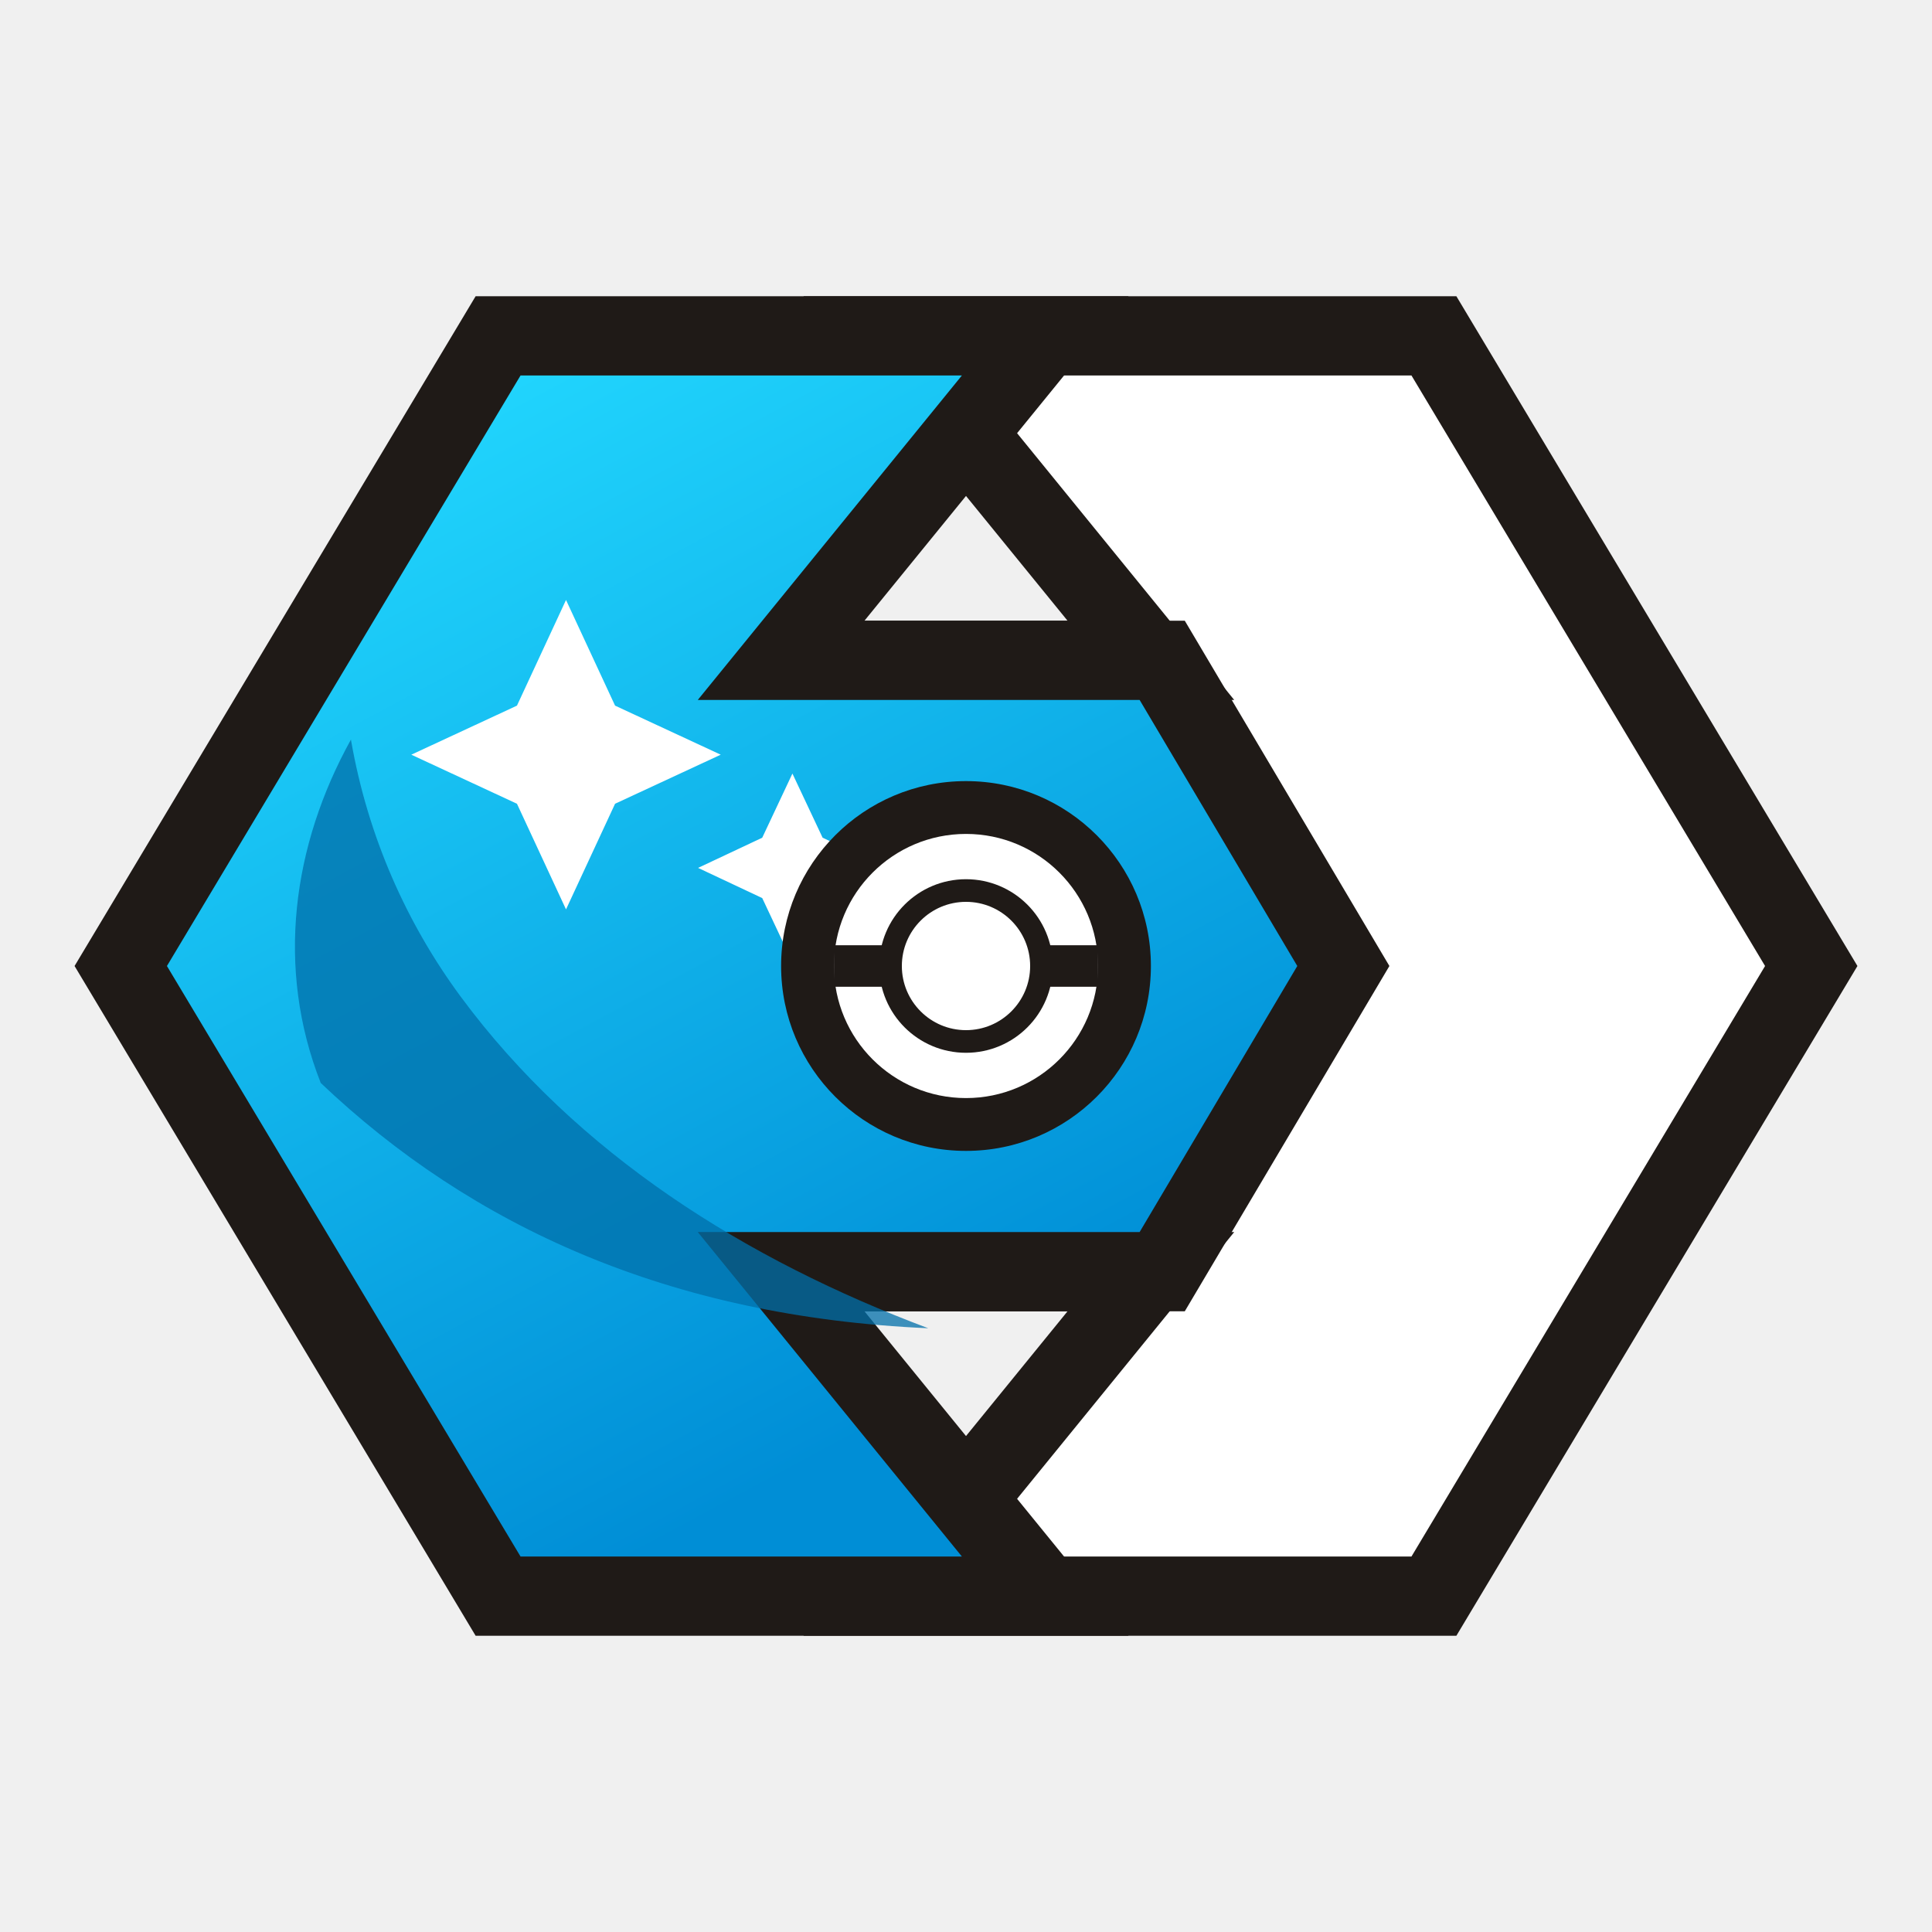
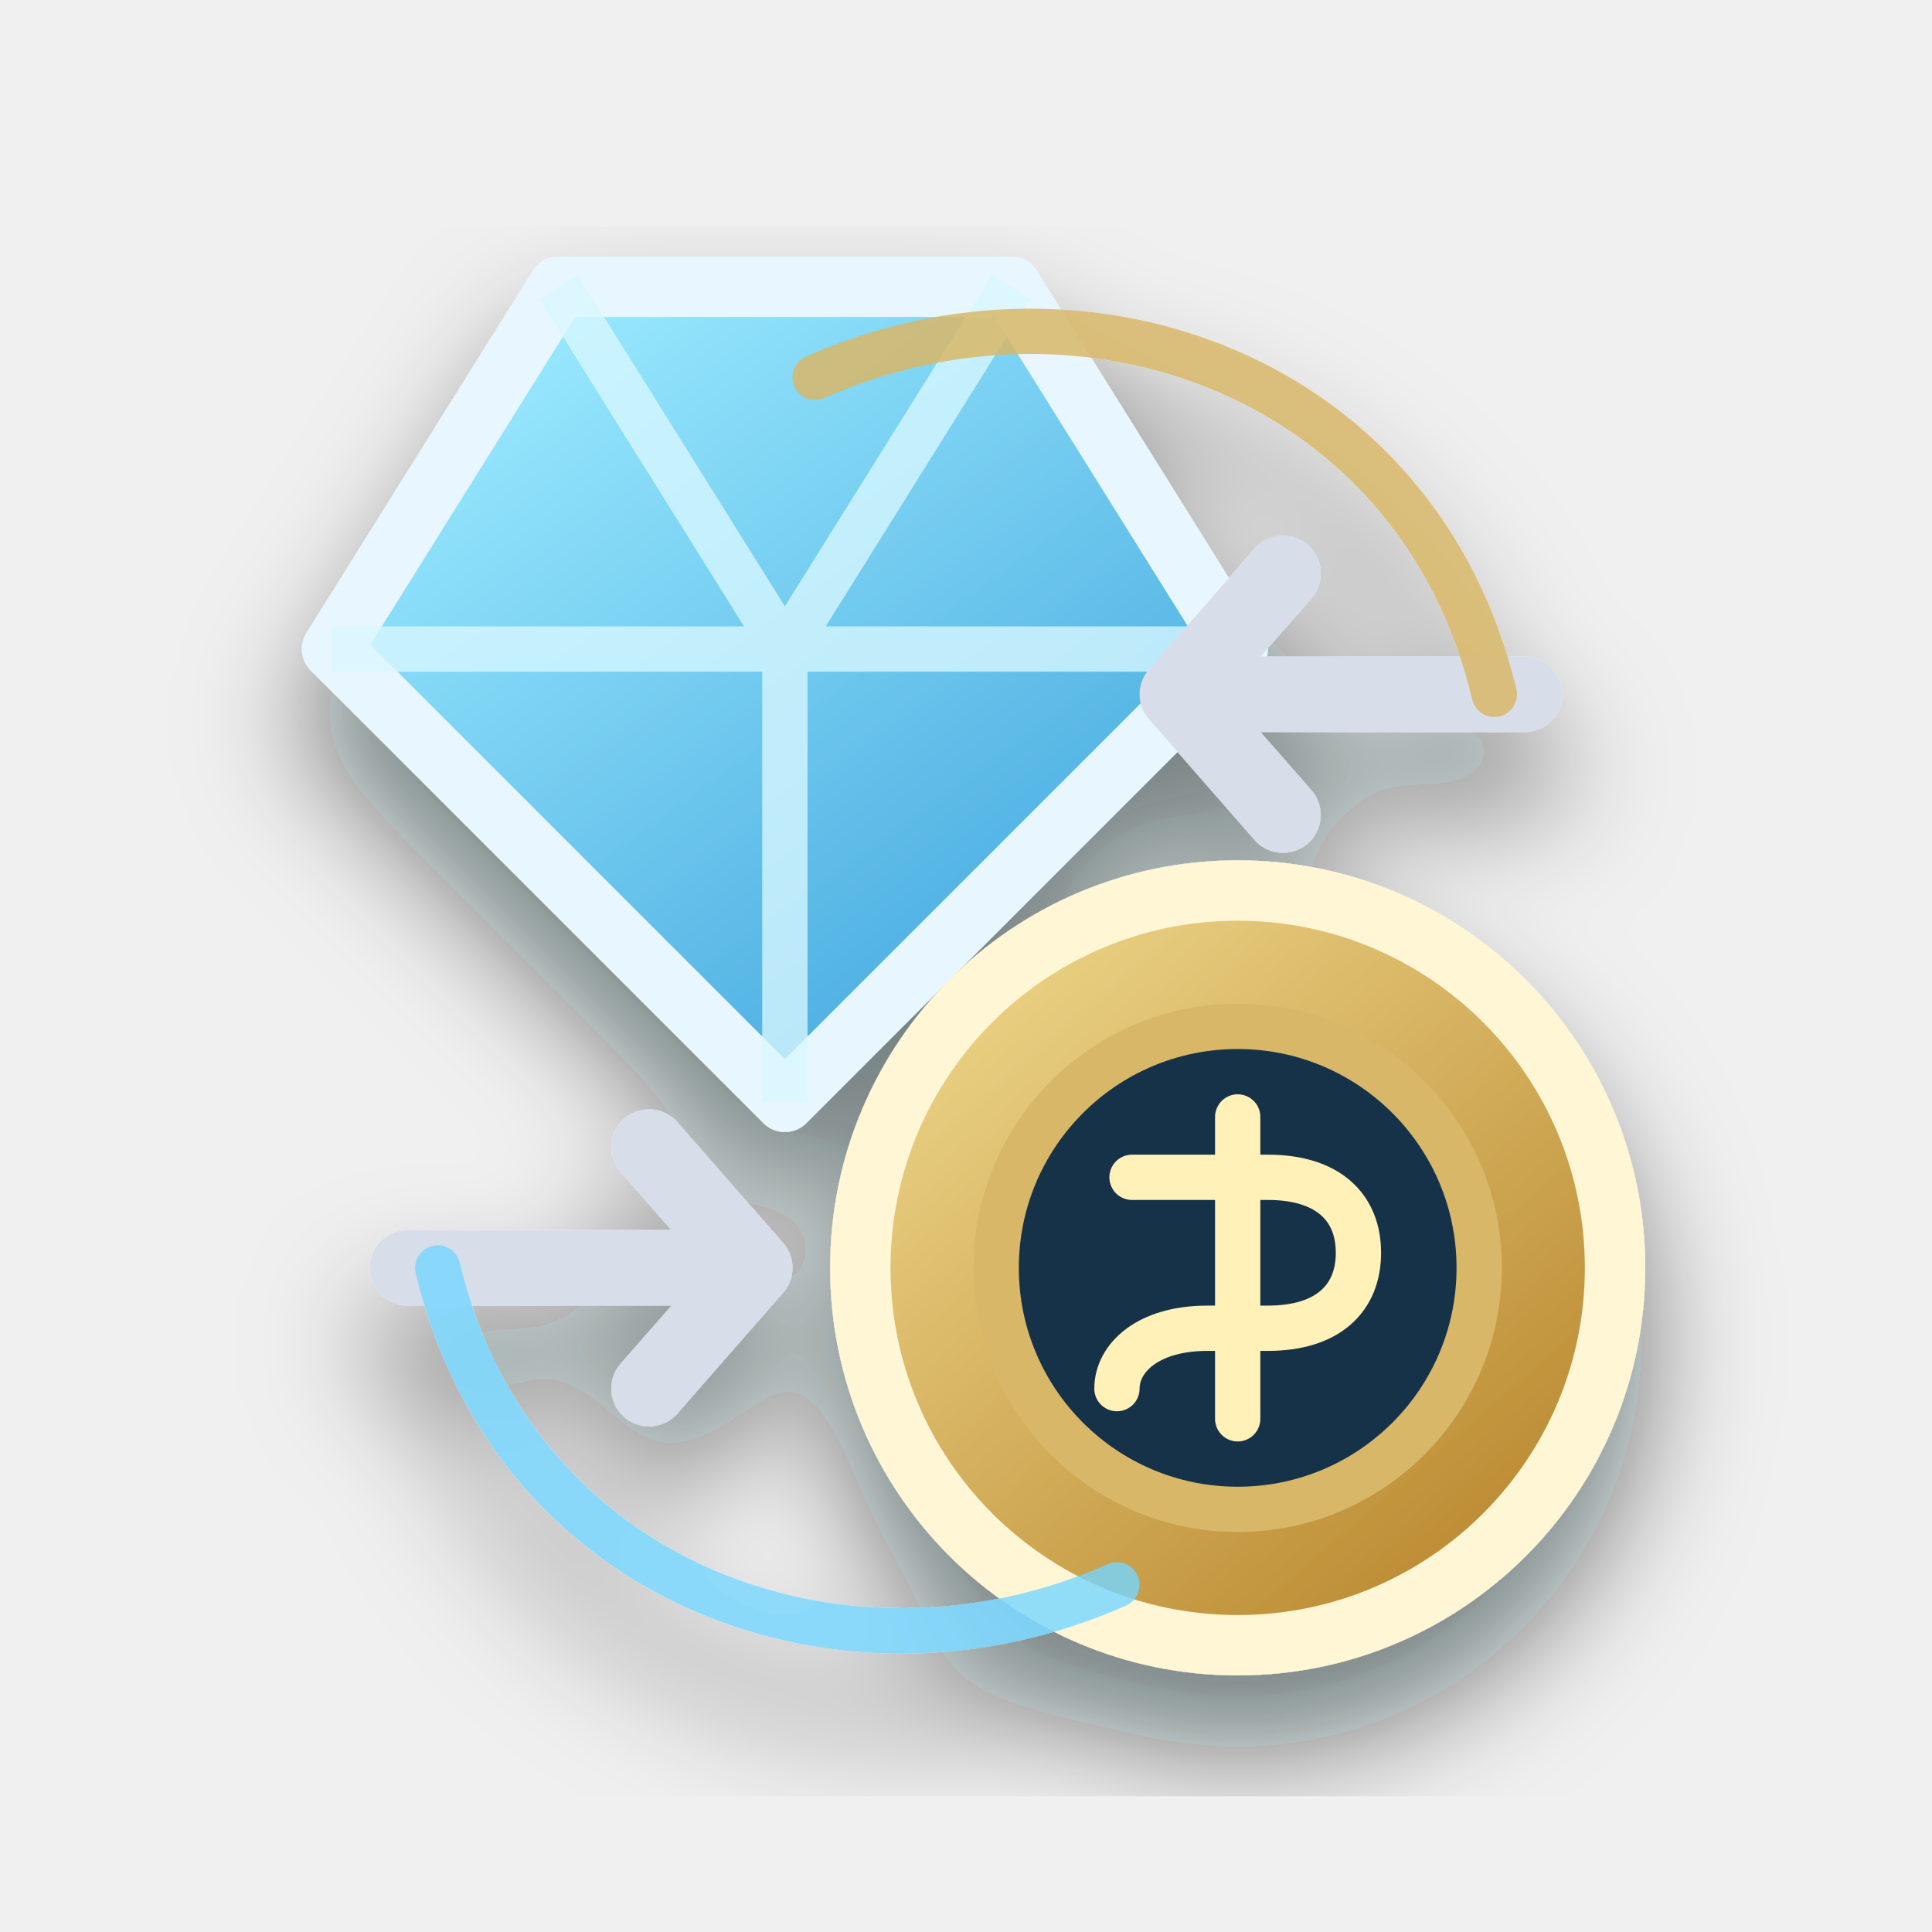
- <svg xmlns="http://www.w3.org/2000/svg" viewBox="0 0 1024 1024" role="img" aria-label="Aether Exchange icon">
+ <svg xmlns="http://www.w3.org/2000/svg" width="128" height="128" viewBox="0 0 128 128" fill="none" role="img" aria-label="Aether Exchange">
  <defs>
-     <linearGradient id="aetherBlue" x1="170" y1="220" x2="460" y2="760" gradientUnits="userSpaceOnUse">
-       <stop offset="0" stop-color="#22d8ff" />
-       <stop offset="1" stop-color="#008ed6" />
+     <linearGradient id="exchange-aether" x1="28" y1="24" x2="77" y2="92" gradientUnits="userSpaceOnUse">
+       <stop stop-color="#9CEBFF" />
+       <stop offset="1" stop-color="#238ED2" />
    </linearGradient>
+     <linearGradient id="exchange-gold" x1="51" y1="47" x2="101" y2="105" gradientUnits="userSpaceOnUse">
+       <stop stop-color="#FFF0A8" />
+       <stop offset="1" stop-color="#B9872E" />
+     </linearGradient>
+     <filter id="exchange-shadow" x="9" y="10" width="110" height="109" filterUnits="userSpaceOnUse">
+       <feDropShadow dx="0" dy="5" stdDeviation="4" flood-color="#050B14" flood-opacity="0.5" />
+     </filter>
  </defs>
-   <path d="M470 178            H760            L960 512            L760 846            H470            L610 674            H408            L312 512            L408 350            H610            Z" fill="#ffffff" stroke="#1f1a17" stroke-width="42" stroke-linejoin="miter" />
-   <path d="M554 178            H264            L64 512            L264 846            H554            L414 674            H616            L712 512            L616 350            H414            Z" fill="url(#aetherBlue)" stroke="#1f1a17" stroke-width="42" stroke-linejoin="miter" />
-   <path d="M170 574            C250 650 355 698 492 704            C396 668 306 612 244 528            C216 490 195 444 186 392            C155 448 146 513 170 574Z" fill="#006fa9" opacity="0.75" />
-   <path d="M300 318 L326 374 L382 400 L326 426 L300 482 L274 426 L218 400 L274 374 Z" fill="#ffffff" />
-   <path d="M420 410 L436 444 L470 460 L436 476 L420 510 L404 476 L370 460 L404 444 Z" fill="#ffffff" />
-   <circle cx="512" cy="512" r="98" fill="#1f1a17" />
-   <circle cx="512" cy="512" r="70" fill="#ffffff" />
-   <path d="M442 512 H582" stroke="#1f1a17" stroke-width="22" stroke-linecap="butt" />
-   <circle cx="512" cy="512" r="40" fill="#ffffff" stroke="#1f1a17" stroke-width="12" />
+   <g filter="url(#exchange-shadow)" stroke-linejoin="round">
+     <path d="M37 19H67L82 43L52 73L22 43L37 19Z" fill="url(#exchange-aether)" stroke="#E8F7FF" stroke-width="4" />
+     <path d="M37 19L52 43L67 19M22 43H82M52 43V73" stroke="#D8F7FF" stroke-width="3" stroke-linejoin="round" opacity="0.78" />
+     <circle cx="82" cy="84" r="25" fill="url(#exchange-gold)" stroke="#FFF6D6" stroke-width="4" />
+     <circle cx="82" cy="84" r="16" fill="#193149" stroke="#D8B767" stroke-width="3" />
+     <path d="M82 74V94M75 78H84C88 78 90 80 90 83C90 86 88 88 84 88H80C76 88 74 90 74 92" stroke="#FFF1B8" stroke-width="3" stroke-linecap="round" stroke-linejoin="round" />
+     <path d="M27 84H50L43 76M50 84L43 92" stroke="#D8DEE9" stroke-width="5" stroke-linecap="round" stroke-linejoin="round" />
+     <path d="M101 46H78L85 38M78 46L85 54" stroke="#D8DEE9" stroke-width="5" stroke-linecap="round" stroke-linejoin="round" />
+     <path d="M29 84C34 105 56 113 74 105" stroke="#75D6FF" stroke-width="3" stroke-linecap="round" fill="none" opacity="0.8" />
+     <path d="M99 46C94 25 72 17 54 25" stroke="#D8B767" stroke-width="3" stroke-linecap="round" fill="none" opacity="0.85" />
+   </g>
</svg>
